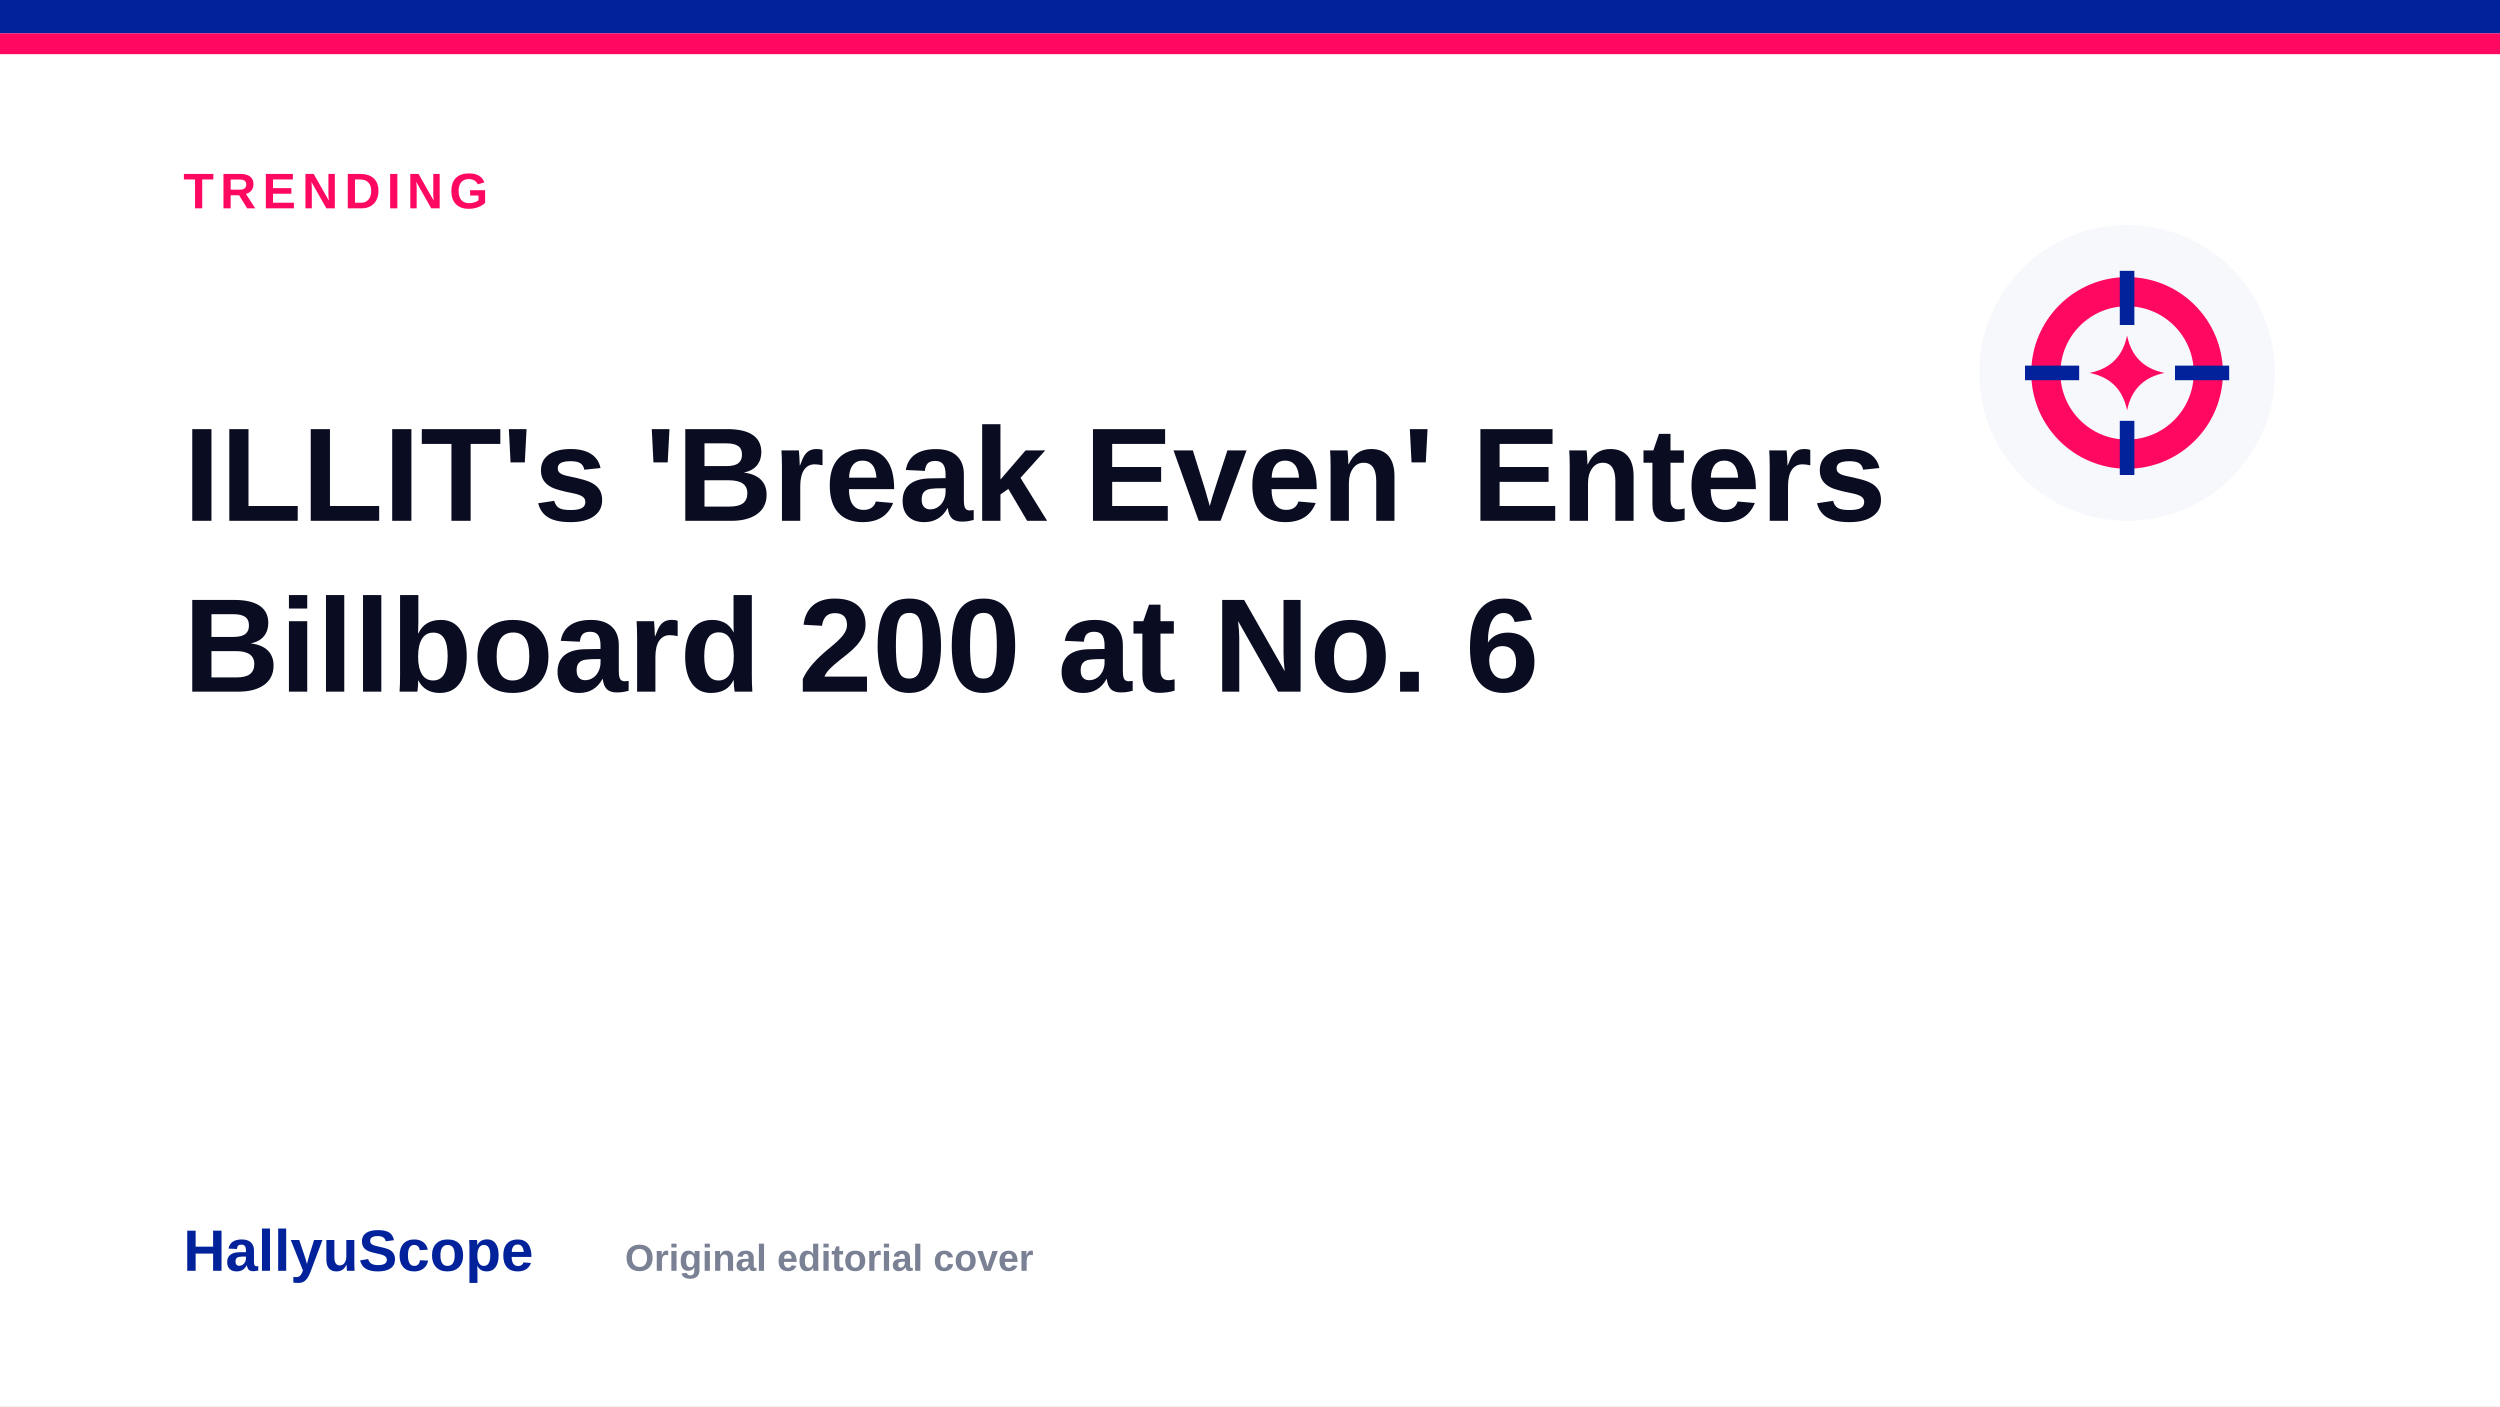
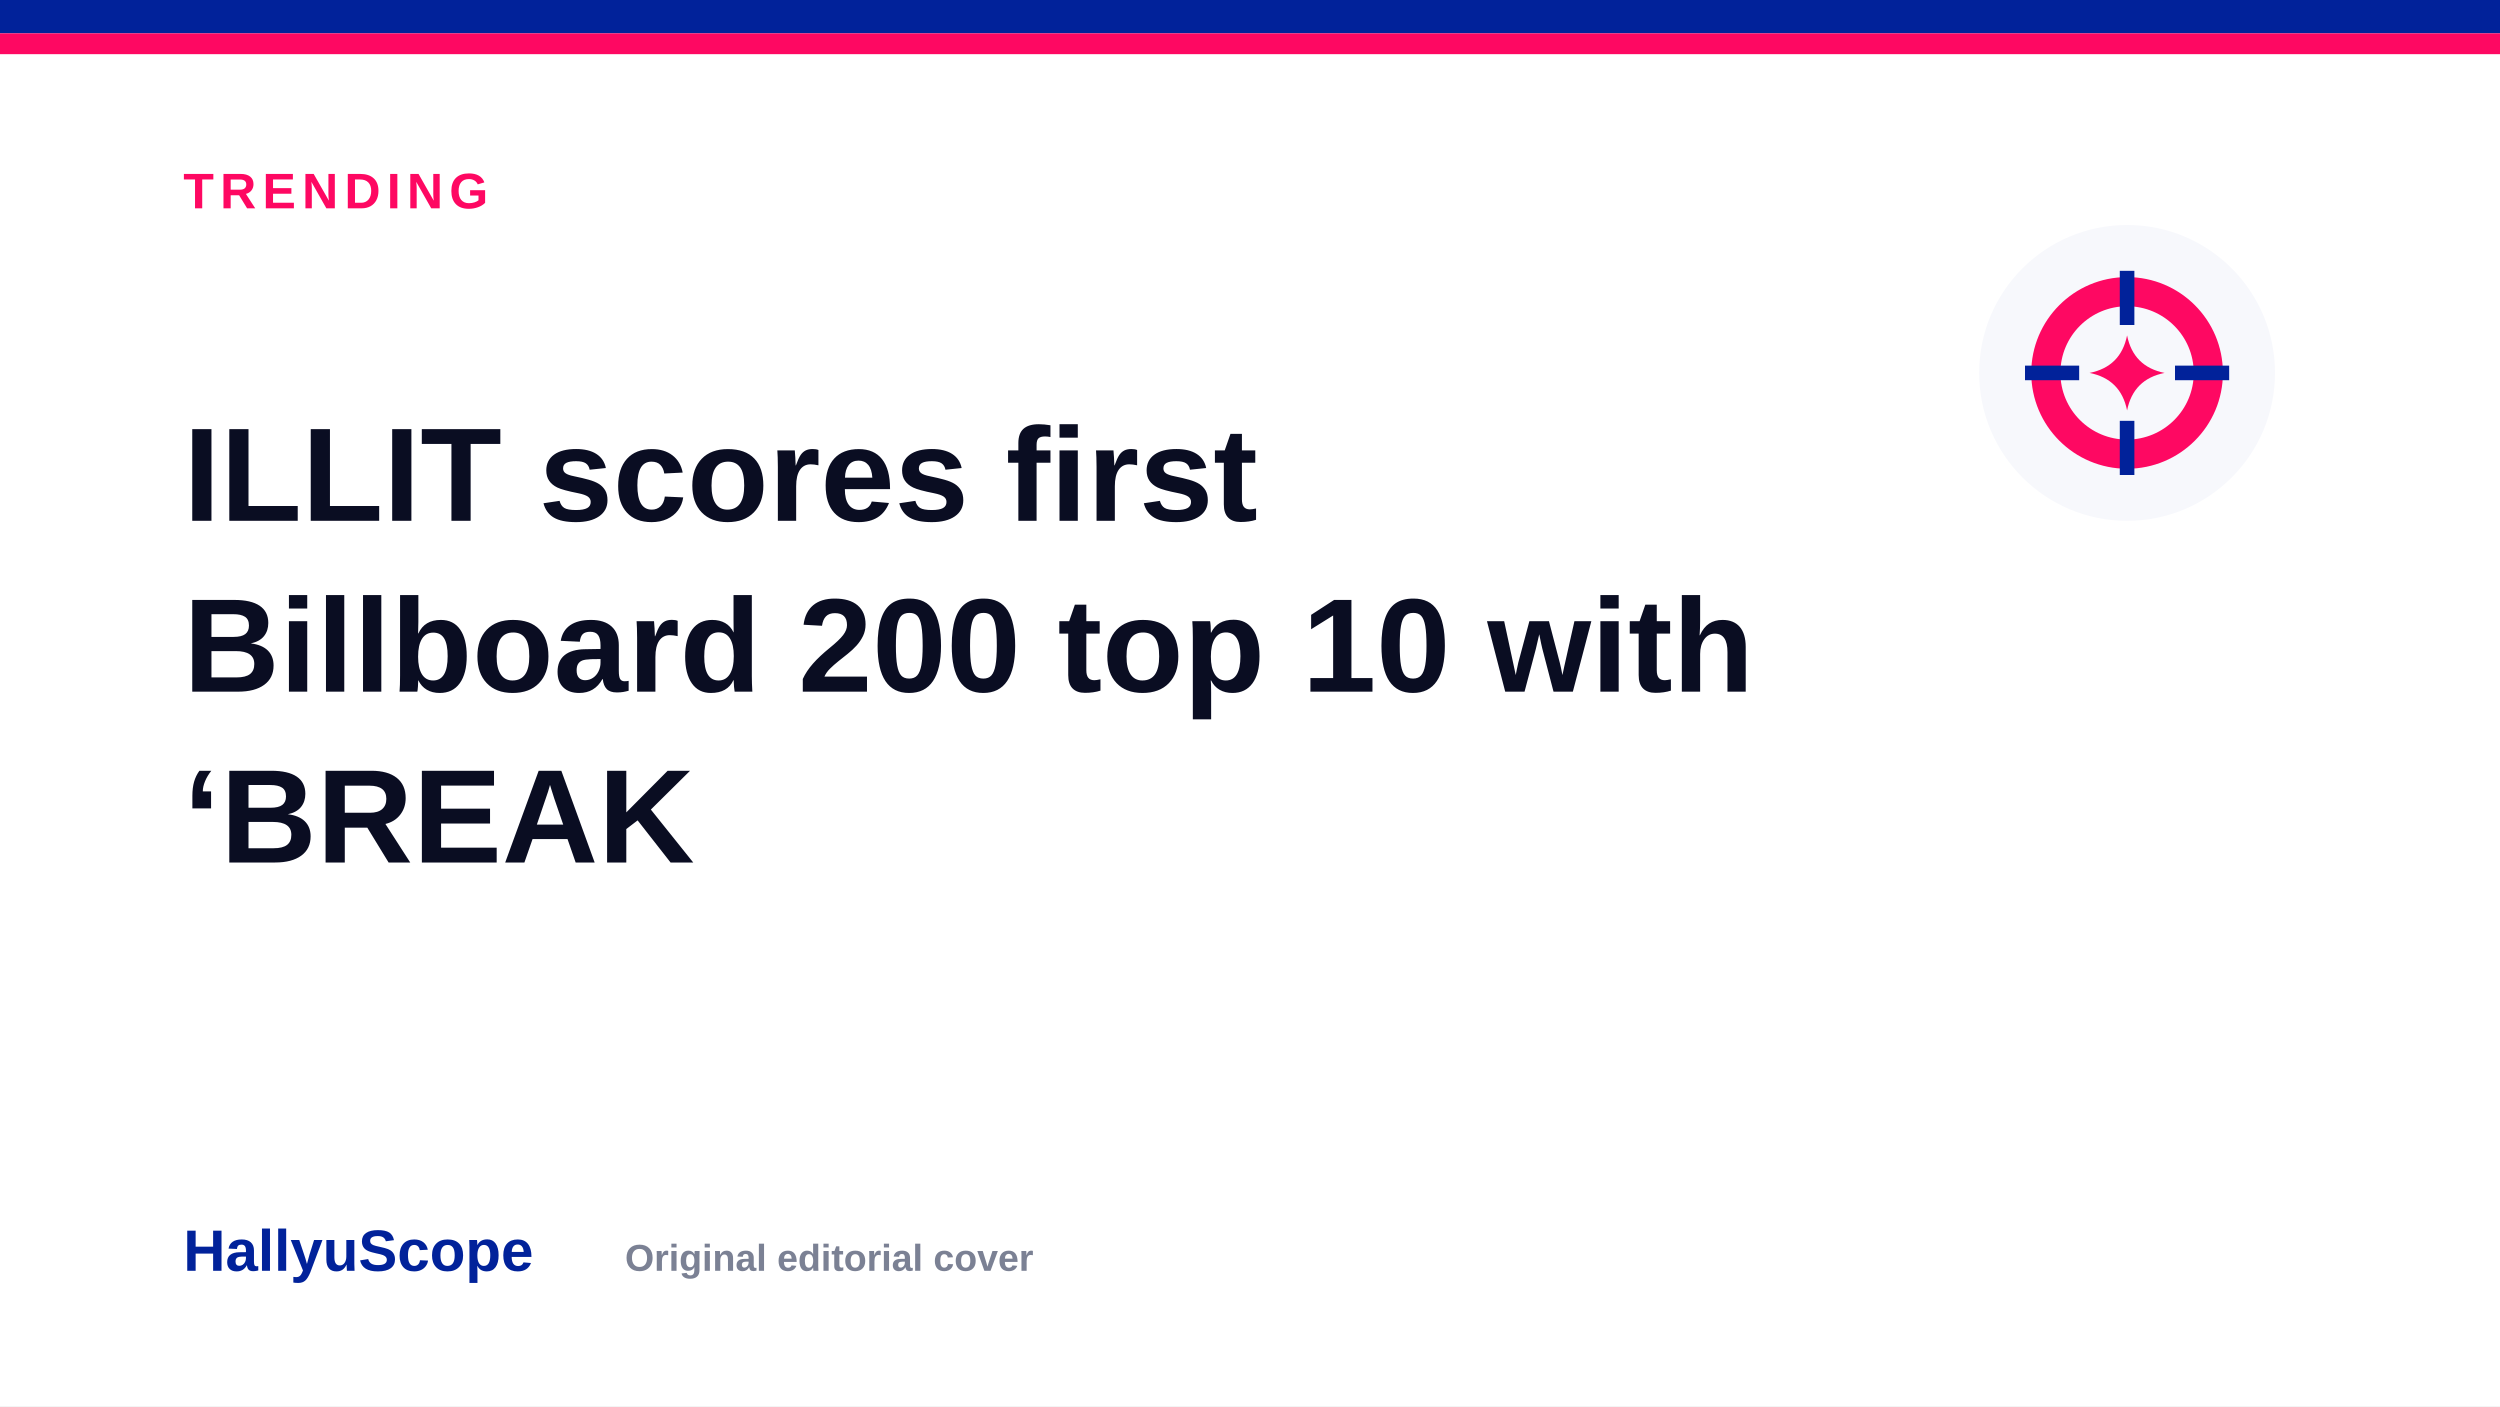
<svg xmlns="http://www.w3.org/2000/svg" width="1200" height="675" viewBox="0 0 1200 675">
  <rect width="1200" height="675" fill="#ffffff" />
  <rect x="0" y="0" width="1200" height="16" fill="#01229a" />
  <rect x="0" y="16" width="1200" height="10" fill="#fe0862" />
  <text x="88" y="100" font-family="Arial, Helvetica, sans-serif" font-size="24" font-weight="800" letter-spacing="3" fill="#fe0862">TRENDING</text>
-   <text x="88" y="250" font-family="Arial, Helvetica, sans-serif" font-size="64" font-weight="800" fill="#0a0d22">ILLIT's 'Break Even' Enters</text>
-   <text x="88" y="332" font-family="Arial, Helvetica, sans-serif" font-size="64" font-weight="800" fill="#0a0d22">Billboard 200 at No. 6</text>
+   <text x="88" y="250" font-family="Arial, Helvetica, sans-serif" font-size="64" font-weight="800" fill="#0a0d22">ILLIT scores first</text>
+   <text x="88" y="332" font-family="Arial, Helvetica, sans-serif" font-size="64" font-weight="800" fill="#0a0d22">Billboard 200 top 10 with</text>
+   <text x="88" y="414" font-family="Arial, Helvetica, sans-serif" font-size="64" font-weight="800" fill="#0a0d22">‘BREAK</text>
  <g transform="translate(950 108)">
    <rect x="0" y="0" width="142" height="142" rx="71" fill="#f7f8fc" />
    <circle cx="71" cy="71" r="39" fill="none" stroke="#fe0862" stroke-width="14" />
    <path d="M71 22v26M71 94v26M22 71h26M94 71h26" stroke="#01229a" stroke-width="7" />
    <path d="M71 53q3 15 18 18-15 3-18 18-3-15-18-18 15-3 18-18Z" fill="#fe0862" />
  </g>
  <text x="88" y="610" font-family="Arial, Helvetica, sans-serif" font-size="28" font-weight="800" fill="#01229a">HallyuScope</text>
  <text x="300" y="610" font-family="Arial, Helvetica, sans-serif" font-size="18" font-weight="600" fill="#7b8194">Original editorial cover</text>
</svg>
